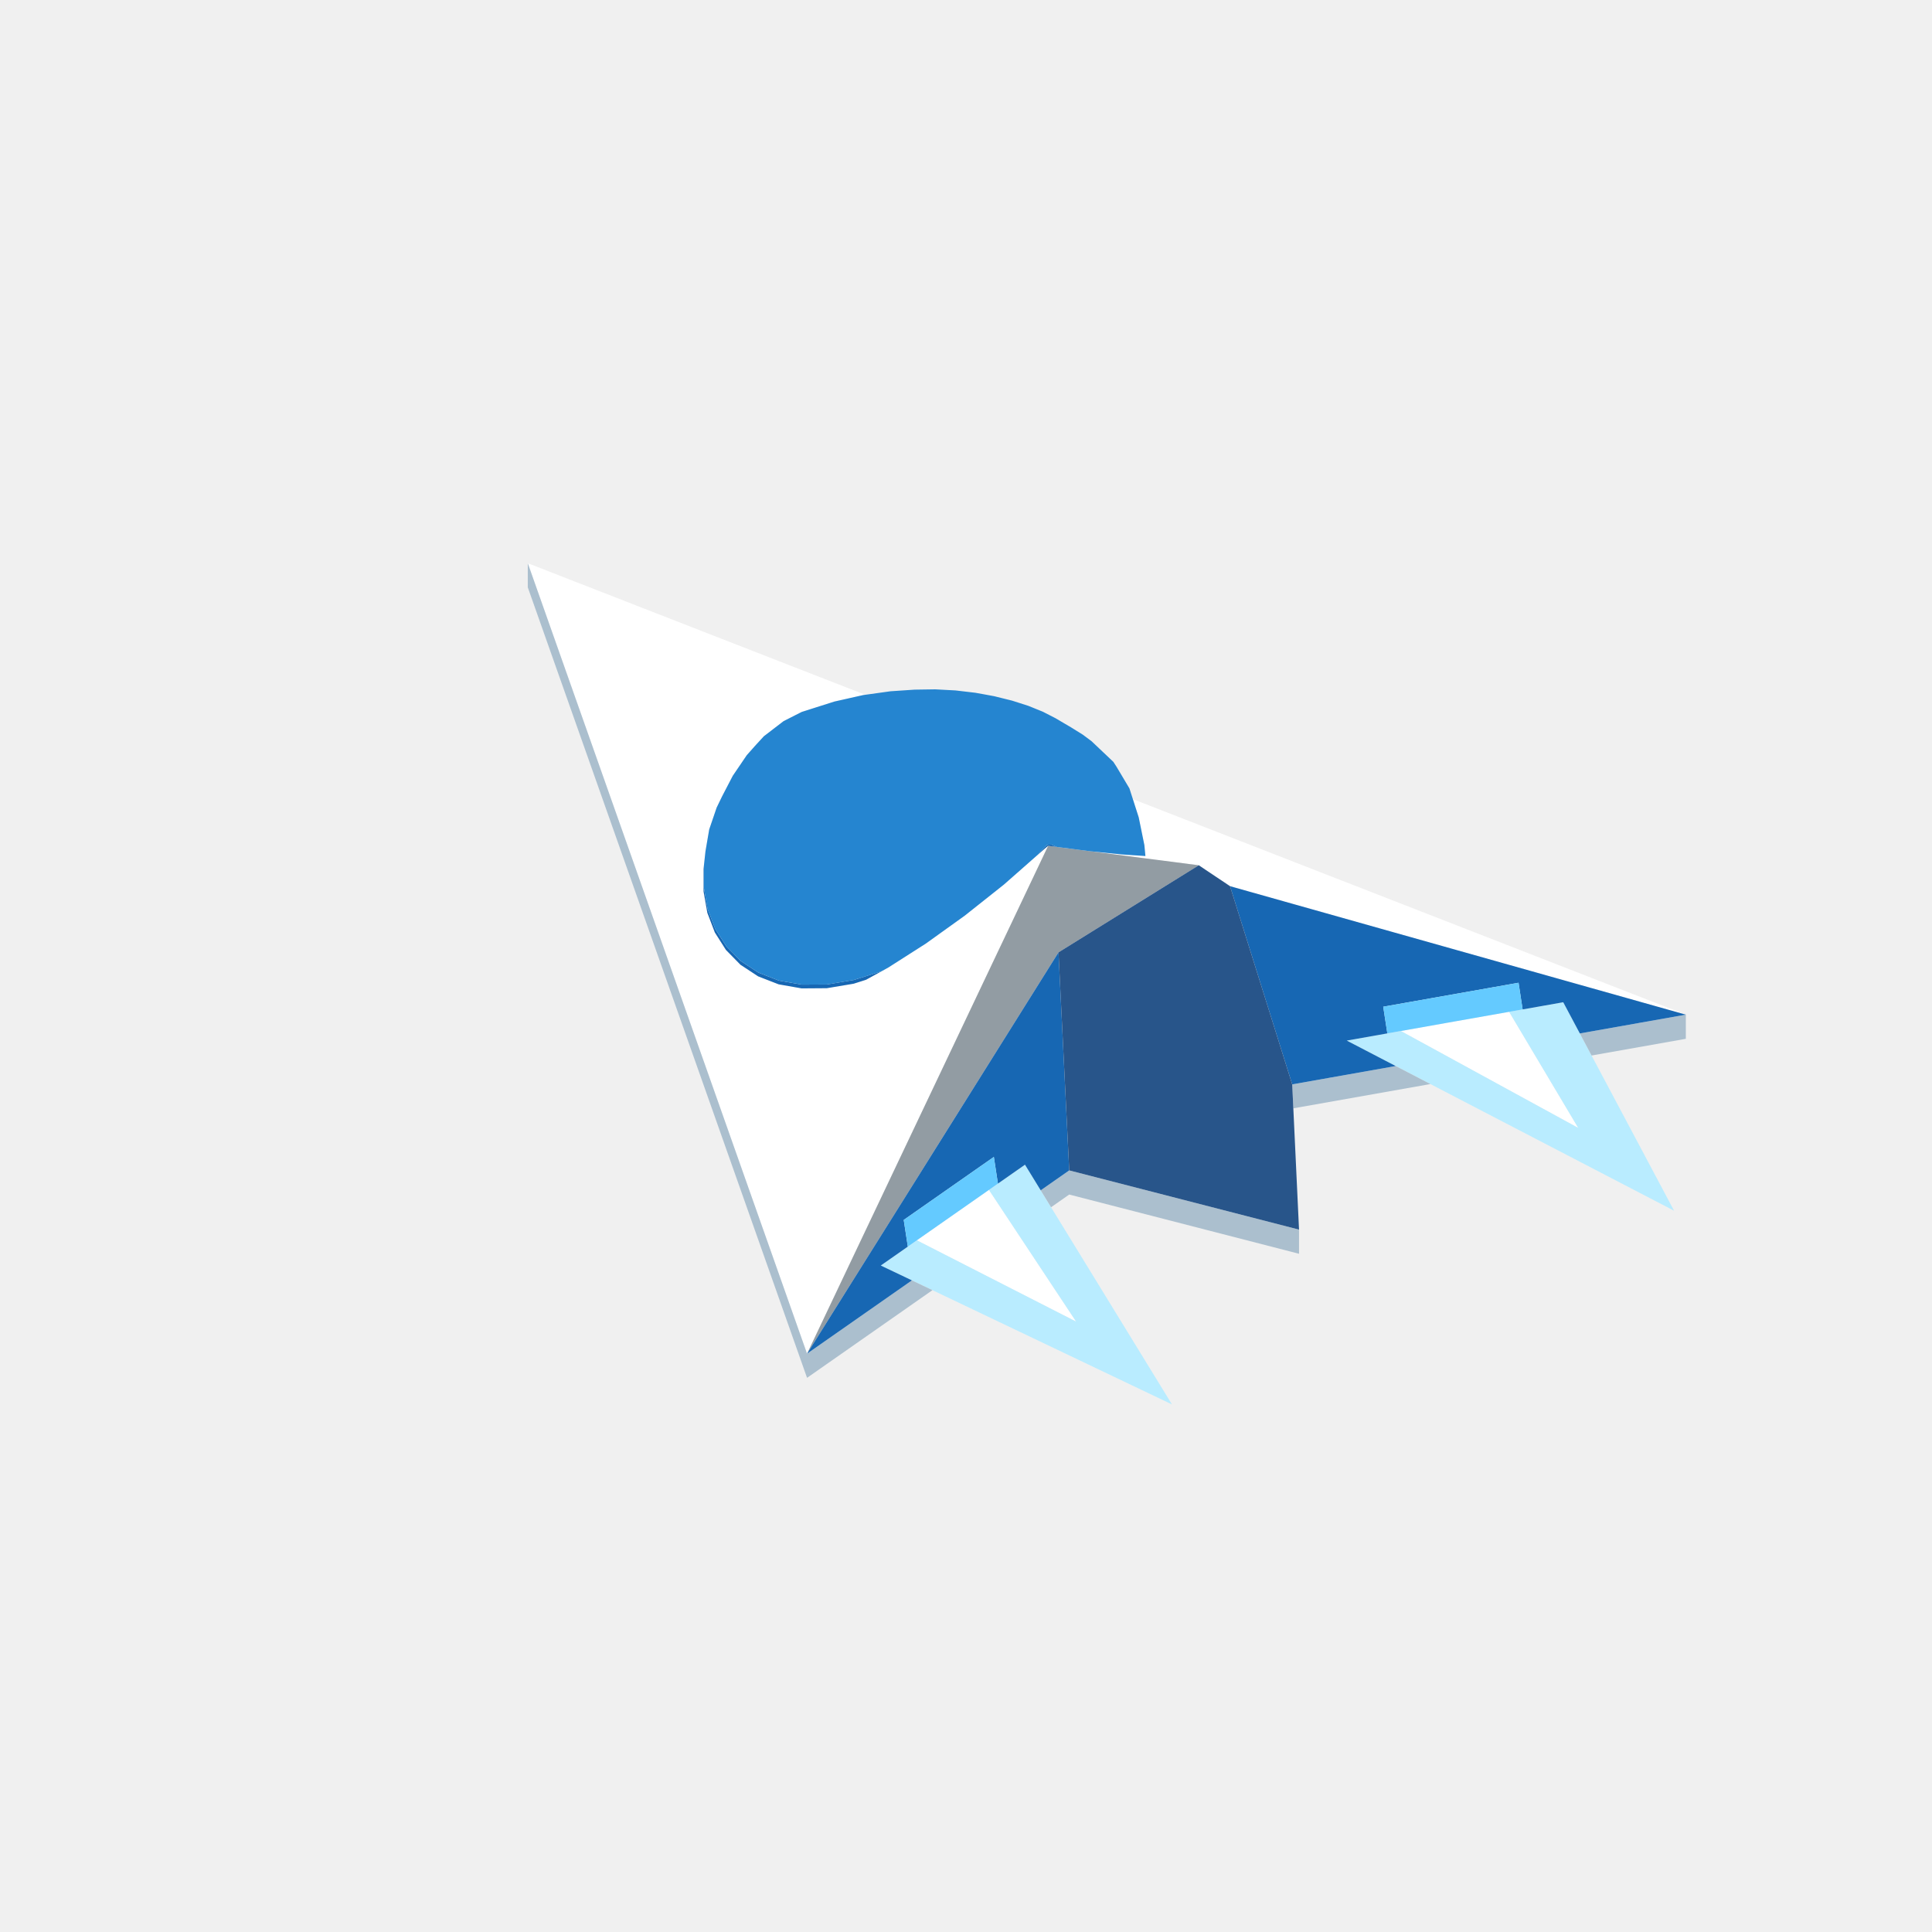
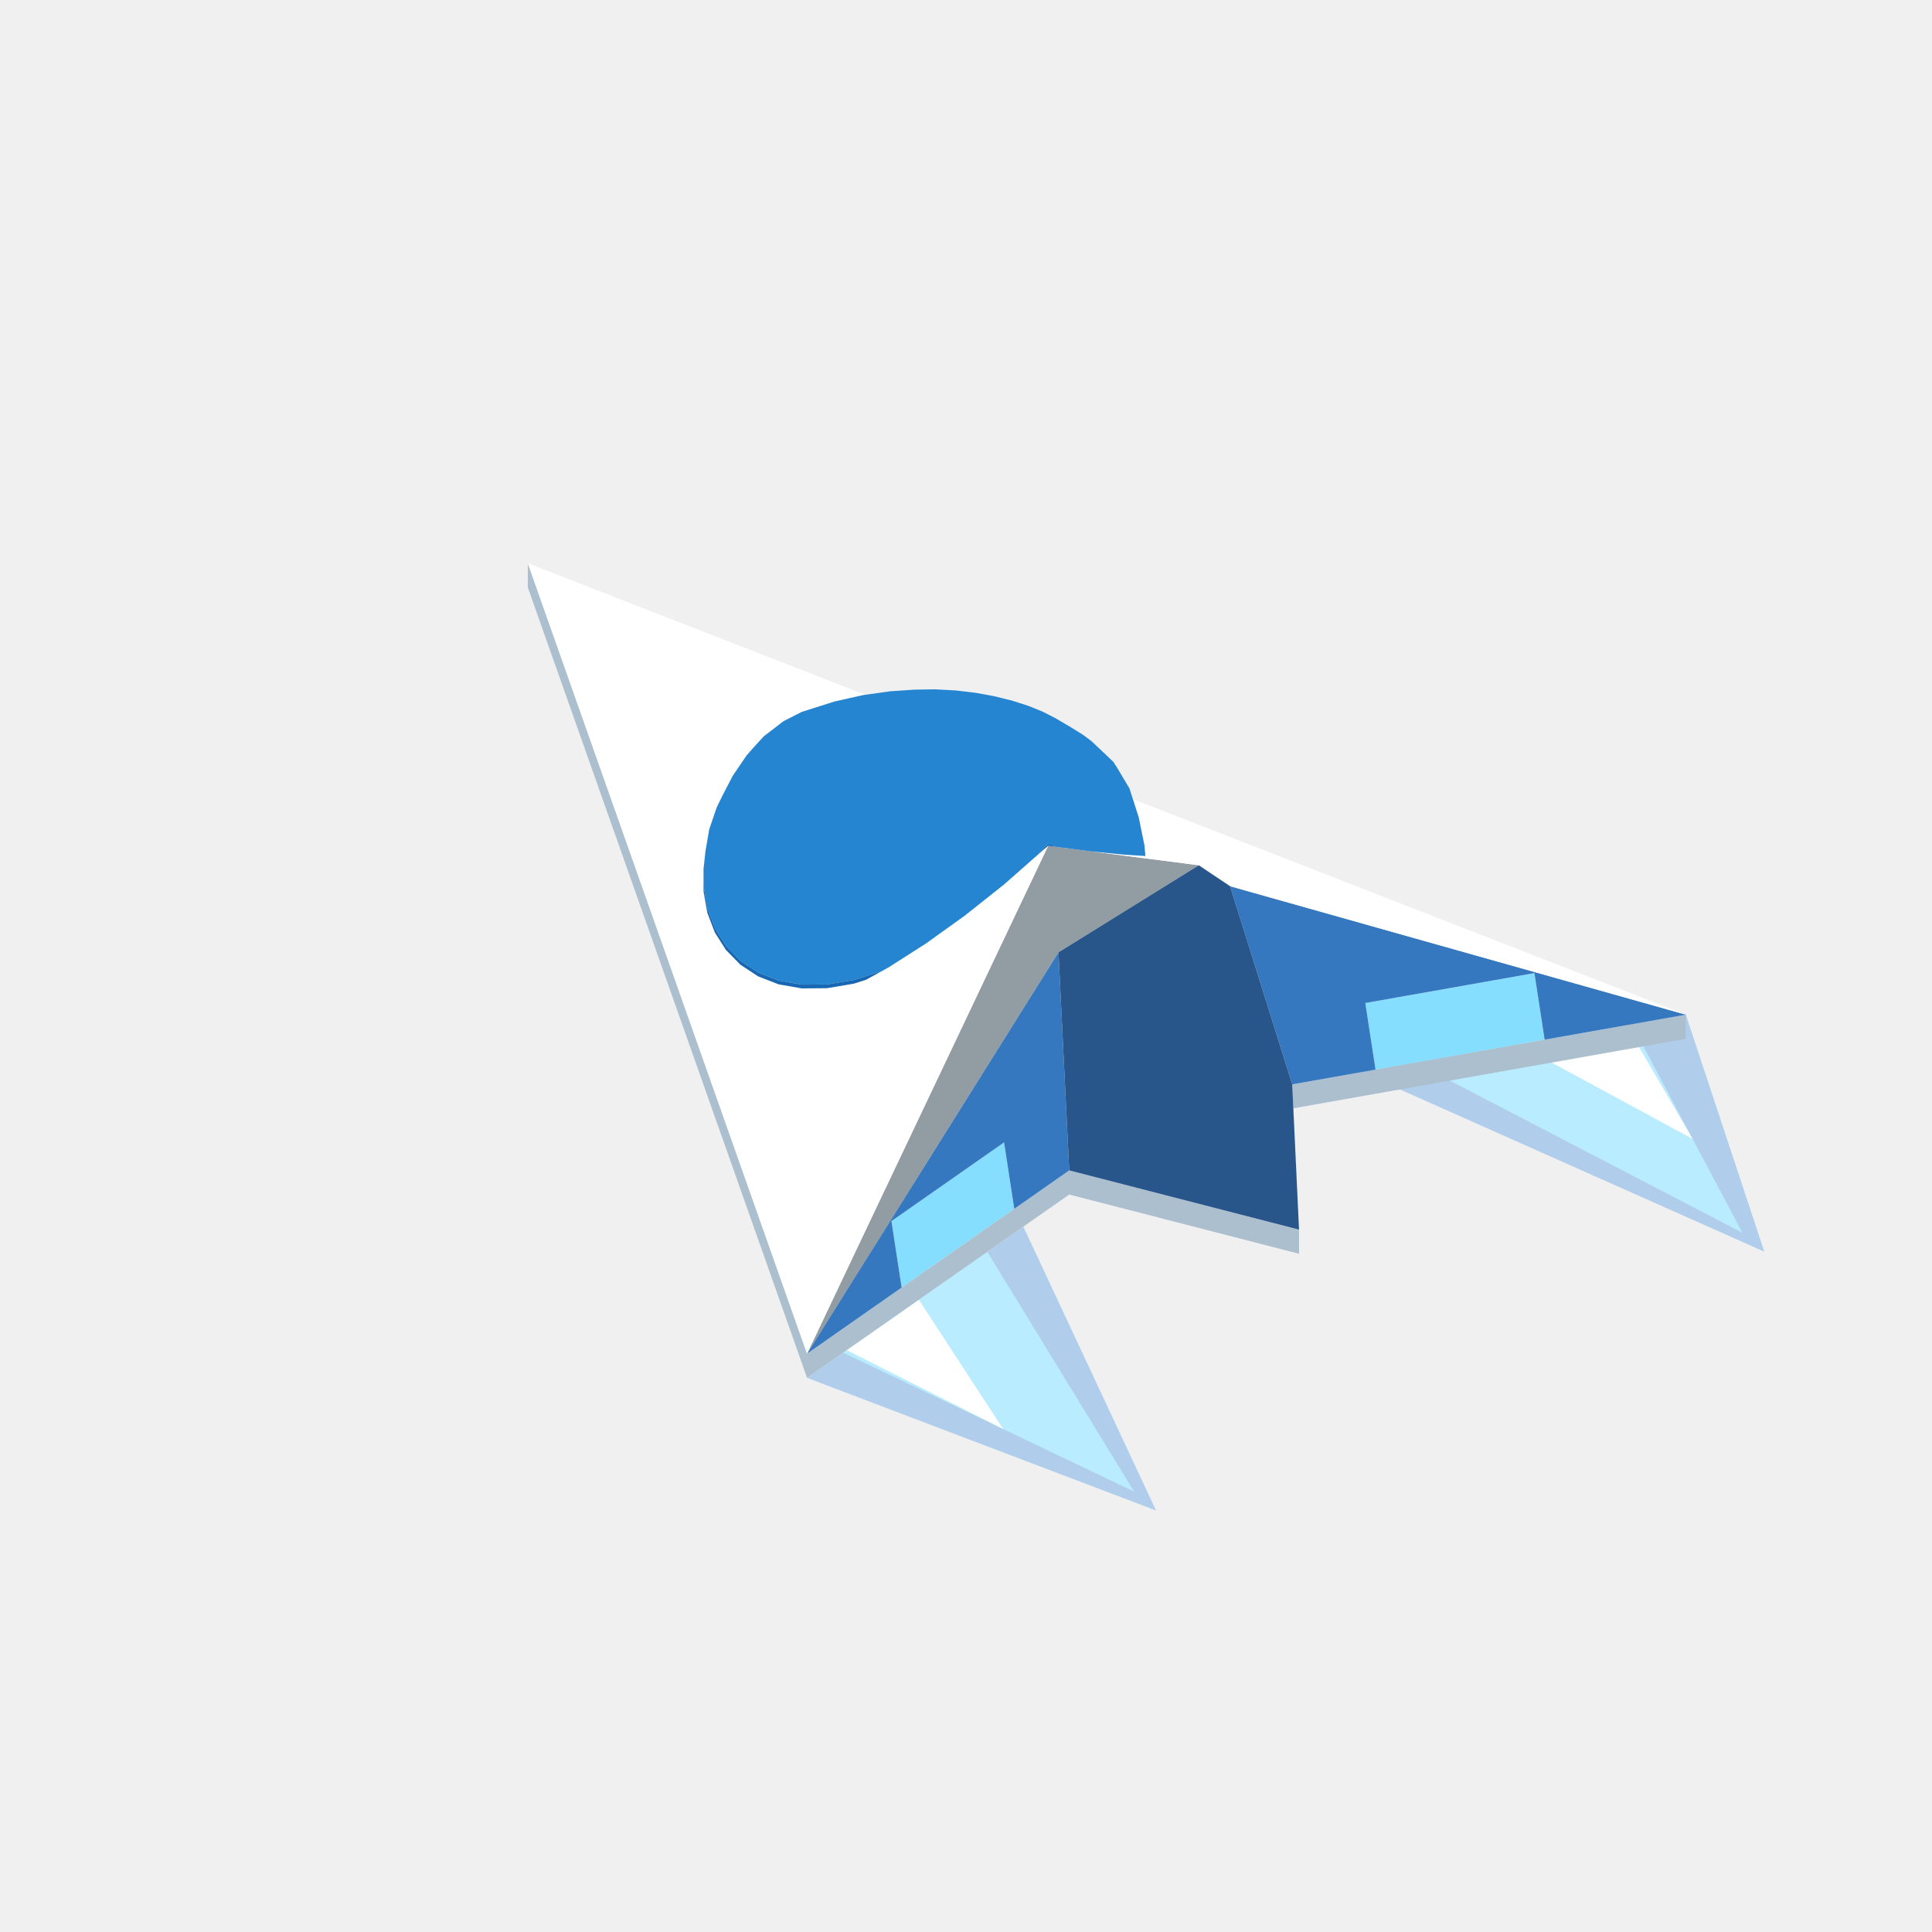
<svg xmlns="http://www.w3.org/2000/svg" width="96" height="96" viewBox="0 0 96 96">
-   <path fill="#ffffff" d="M49.139,59.126L49.307,59.378L53.472,65.67L45.862,61.786L45.557,61.63ZM26.702,29.333L26.226,27.986L27.311,28.409L27.493,28.48L27.687,28.555L27.811,28.604L27.861,28.623L28.226,28.766L28.369,28.821L28.623,28.921L29.27,29.172L29.493,29.26L29.538,29.277L29.539,29.277L29.569,29.289L29.675,29.331L29.889,29.414L29.953,29.439L30.594,29.689L30.696,29.728L30.741,29.746L31.221,29.933L31.602,30.082L31.728,30.131L31.912,30.203L32.191,30.311L32.274,30.344L32.3,30.354L32.416,30.399L32.588,30.466L32.7,30.51L32.814,30.554L32.909,30.591L32.976,30.617L33.2,30.704L33.341,30.76L33.457,30.805L33.464,30.808L33.593,30.858L34.004,31.018L34.183,31.088L34.202,31.095L34.366,31.159L34.395,31.17L34.615,31.256L34.746,31.307L34.768,31.316L34.898,31.367L34.96,31.391L34.987,31.401L35.019,31.414L35.054,31.427L35.098,31.445L35.148,31.464L35.171,31.473L35.171,31.473L35.173,31.474L35.185,31.479L35.334,31.537L35.432,31.575L35.521,31.61L35.796,31.717L35.797,31.717L35.797,31.717L35.831,31.73L36.072,31.825L36.073,31.825L36.073,31.825L36.143,31.852L36.175,31.864L36.222,31.883L36.313,31.918L36.35,31.933L36.428,31.963L36.428,31.963L36.429,31.963L36.43,31.964L36.433,31.965L36.553,32.012L36.664,32.055L36.746,32.087L36.769,32.096L36.791,32.105L36.794,32.106L36.801,32.109L36.949,32.166L37.056,32.208L37.078,32.217L37.18,32.256L37.233,32.277L37.255,32.285L37.297,32.302L37.459,32.365L37.472,32.37L37.472,32.371L37.472,32.37L37.554,32.402L37.579,32.412L37.671,32.448L37.675,32.449L37.7,32.459L37.724,32.468L37.746,32.477L37.757,32.481L37.777,32.489L37.8,32.498L37.853,32.519L37.904,32.538L37.94,32.553L37.962,32.561L37.986,32.571L38.125,32.625L38.15,32.634L38.153,32.636L38.163,32.639L38.181,32.647L38.253,32.674L38.35,32.712L38.412,32.737L38.461,32.756L38.478,32.762L38.479,32.763L38.486,32.766L38.528,32.782L38.532,32.783L38.582,32.803L38.597,32.809L38.609,32.813L38.616,32.816L38.656,32.832L38.734,32.862L38.841,32.904L38.843,32.904L38.867,32.914L38.949,32.946L38.968,32.953L38.988,32.961L39.058,32.988L39.058,32.988L39.058,32.988L39.064,32.991L39.069,32.993L39.131,33.017L39.141,33.021L39.172,33.033L39.231,33.056L39.259,33.067L39.263,33.068L39.276,33.074L39.429,33.133L39.456,33.144L39.524,33.17L39.528,33.172L39.528,33.172L39.528,33.172L39.528,33.172L39.673,33.228L39.696,33.237L39.742,33.255L39.898,33.316L39.921,33.325L39.923,33.326L39.952,33.337L39.961,33.34L39.977,33.347L39.994,33.353L39.998,33.355L40.029,33.367L40.043,33.372L40.068,33.382L40.071,33.383L40.075,33.385L40.083,33.388L40.132,33.407L40.153,33.415L40.152,33.416L40.153,33.415L40.175,33.424L40.179,33.425L40.221,33.442L40.223,33.443L40.245,33.451L40.246,33.452L40.249,33.453L40.303,33.474L40.319,33.48L40.373,33.501L40.407,33.514L40.423,33.52L40.459,33.535L40.491,33.547L40.573,33.579L40.573,33.579L40.576,33.58L40.592,33.586L40.649,33.609L40.668,33.616L40.672,33.617L40.679,33.62L40.698,33.628L40.699,33.628L40.703,33.63L40.703,33.63L40.703,33.63L40.745,33.646L40.745,33.646L40.75,33.648L40.752,33.649L40.943,33.723L40.946,33.724L40.972,33.734L40.982,33.738L40.99,33.742L41.004,33.747L41.01,33.749L41.016,33.752L41.095,33.782L41.099,33.784L41.106,33.787L41.153,33.805L41.158,33.807L41.164,33.809L41.164,33.809L41.191,33.82L41.2,33.824L41.23,33.835L41.252,33.844L41.278,33.854L41.321,33.87L41.327,33.873L41.327,33.873L41.385,33.895L41.387,33.896L41.418,33.908L41.421,33.91L41.426,33.911L41.433,33.914L41.439,33.917L41.44,33.917L41.456,33.923L41.47,33.929L41.536,33.955L41.55,33.96L41.614,33.985L41.642,33.996L41.642,33.996L41.642,33.996L41.749,34.038L41.753,34.039L41.761,34.042L41.81,34.061L41.833,34.07L41.837,34.072L41.841,34.073L41.842,34.074L41.847,34.075L41.893,34.093L41.893,34.093L41.893,34.093L41.902,34.097L41.926,34.106L41.93,34.108L41.94,34.112L41.948,34.115L41.959,34.119L42.003,34.136L42.003,34.136L42.003,34.136L42.014,34.141L42.019,34.143L42.02,34.143L42.021,34.144L42.054,34.156L42.067,34.161L42.074,34.164L42.078,34.166L42.087,34.169L42.087,34.169L42.1,34.174L42.154,34.195L42.157,34.197L42.163,34.199L42.175,34.203L42.175,34.204L42.178,34.205L42.178,34.205L42.18,34.206L42.201,34.214L42.223,34.222L42.227,34.224L42.231,34.225L42.242,34.23L42.247,34.231L42.256,34.235L42.276,34.243L42.292,34.249L42.31,34.256L42.315,34.258L42.318,34.259L42.347,34.271L42.352,34.272L42.354,34.273L42.354,34.273L42.363,34.277L42.371,34.28L42.388,34.287L42.416,34.297L42.43,34.303L42.447,34.309L42.45,34.311L42.466,34.317L42.467,34.317L42.476,34.321L42.482,34.323L42.49,34.326L42.566,34.356L42.602,34.37L42.652,34.389L42.66,34.392L42.662,34.393L42.671,34.397L42.685,34.402L42.706,34.41L42.713,34.413L42.724,34.418L42.745,34.426L42.745,34.426L42.745,34.426L42.771,34.436L42.773,34.437L42.766,34.439L42.766,34.439L42.766,34.439L42.766,34.439L42.767,34.439L42.773,34.437L42.78,34.439L42.781,34.44L42.785,34.441L42.788,34.443L42.789,34.443L42.8,34.447L42.807,34.45L42.822,34.456L42.827,34.458L42.828,34.458L42.84,34.463L42.839,34.463L42.842,34.464L42.844,34.464L42.851,34.467L42.855,34.468L42.873,34.476L42.902,34.487L42.907,34.489L42.911,34.491L42.913,34.491L42.918,34.493L42.956,34.508L42.958,34.509L42.98,34.517L42.981,34.518L42.984,34.519L42.995,34.523L42.952,34.529L42.952,34.529L42.952,34.529L42.945,34.53L42.943,34.53L42.941,34.531L42.89,34.538L42.882,34.54L42.882,34.54L42.882,34.54L42.861,34.544L42.845,34.548L42.845,34.548L42.835,34.55L42.832,34.551L42.828,34.552L42.805,34.557L42.751,34.569L42.732,34.574L42.73,34.574L42.697,34.581L42.692,34.583L42.679,34.586L42.672,34.587L42.609,34.601L42.604,34.602L42.6,34.603L42.566,34.611L42.534,34.618L42.515,34.622L42.501,34.626L42.499,34.626L42.496,34.627L42.213,34.69L42.061,34.725L41.856,34.771L41.821,34.779L41.797,34.784L41.72,34.802L41.681,34.81L41.627,34.822L41.455,34.861L41.44,34.866L41.351,34.894L41.211,34.939L41.118,34.968L40.817,35.064L40.812,35.066L40.536,35.153L40.487,35.169L40.395,35.198L40.389,35.2L40.343,35.215L40.31,35.225L40.272,35.237L40.211,35.257L40.112,35.288L40.103,35.291L40.075,35.3L40.039,35.312L40.002,35.323L40.002,35.323L39.979,35.331L39.965,35.335L39.955,35.338L39.93,35.346L39.916,35.35L39.891,35.359L39.876,35.363L39.863,35.367L39.853,35.371L39.85,35.371L39.85,35.371L39.85,35.371L39.849,35.372L39.843,35.374L39.835,35.376L39.784,35.402L39.711,35.439L39.643,35.474L39.522,35.535L39.497,35.548L39.476,35.559L39.419,35.587L39.4,35.597L39.345,35.625L39.292,35.652L39.263,35.667L39.219,35.689L39.179,35.71L39.091,35.754L39.089,35.755L39.088,35.756L38.996,35.802L38.981,35.81L38.969,35.816L38.96,35.821L38.939,35.831L38.835,35.91L38.808,35.931L38.808,35.931L38.791,35.945L38.772,35.959L38.704,36.011L38.661,36.044L38.643,36.058L38.568,36.115L38.56,36.122L38.434,36.218L38.416,36.231L38.412,36.234L38.364,36.271L38.331,36.297L38.313,36.311L38.305,36.317L38.297,36.323L38.181,36.411L38.124,36.455L38.006,36.546L37.97,36.573L37.954,36.586L37.945,36.596L37.929,36.612L37.808,36.745L37.766,36.79L37.751,36.807L37.724,36.837L37.671,36.894L37.661,36.906L37.654,36.913L37.652,36.915L37.491,37.091L37.438,37.151L37.394,37.201L37.385,37.211L37.34,37.262L37.248,37.366L37.233,37.383L37.189,37.432L37.132,37.497L37.106,37.526L37.105,37.527L37.004,37.677L36.955,37.748L36.932,37.782L36.853,37.899L36.844,37.911L36.817,37.951L36.817,37.952L36.816,37.954L36.798,37.979L36.795,37.984L36.794,37.986L36.76,38.035L36.715,38.102L36.63,38.227L36.55,38.345L36.511,38.403L36.467,38.467L36.433,38.516L36.42,38.535L36.41,38.551L36.368,38.632L36.317,38.73L36.316,38.73L36.316,38.731L36.313,38.737L36.238,38.882L36.12,39.108L36.113,39.122L36.112,39.123L36.094,39.159L36.093,39.16L36.073,39.2L36.071,39.202L36.051,39.241L36.037,39.268L36.031,39.28L36.02,39.302L35.953,39.43L35.926,39.481L35.908,39.516L35.906,39.521L35.877,39.577L35.801,39.733L35.797,39.742L35.754,39.832L35.741,39.858L35.709,39.925L35.683,39.979L35.665,40.015L35.663,40.02L35.658,40.031L35.61,40.129L35.587,40.196L35.546,40.318L35.534,40.352L35.533,40.354L35.532,40.358L35.521,40.391L35.512,40.418L35.467,40.549L35.436,40.639L35.389,40.778L35.373,40.826L35.334,40.938L35.331,40.948L35.326,40.964L35.32,40.979L35.317,40.989L35.298,41.044L35.296,41.051L35.287,41.077L35.24,41.214L35.22,41.331L35.208,41.4L35.185,41.539L35.184,41.541L35.184,41.542L35.184,41.542L35.177,41.583L35.168,41.635L35.165,41.651L35.148,41.754L35.139,41.804L35.122,41.902L35.117,41.932L35.114,41.95L35.103,42.016L35.087,42.106L35.069,42.211L35.054,42.303L35.053,42.304L35.053,42.304L35.052,42.32L35.041,42.421L35.029,42.533L35.026,42.563L35.017,42.64L35.003,42.773L35.001,42.79L34.997,42.827L34.99,42.896L34.987,42.926L34.985,42.938L34.984,42.947L34.978,43.002L34.969,43.088L34.96,43.179L34.96,44.083L34.96,44.297L35.078,44.964L35.148,45.357L35.521,46.335L36.073,47.203L36.794,47.938L37.671,48.514L38.691,48.911L39.835,49.112L41.084,49.103L42.207,48.915L42.236,48.91L42.416,48.88L42.965,48.706L43.033,48.684L44.119,48.088L46.005,46.885L46.68,46.401L47.12,46.085L47.945,45.493L48.101,45.369L48.118,45.355L48.21,45.282L48.643,44.938L49.491,44.266L49.887,43.951L50.132,43.736L50.225,43.654L50.483,43.426L50.606,43.319L50.82,43.13L50.832,43.119L50.989,42.981L51.055,42.923L51.255,42.747L51.497,42.534L51.556,42.482L51.572,42.468L51.675,42.377L51.86,42.214L51.874,42.202L51.908,42.172L51.946,42.141L52.061,42.045L52.083,42.028L52.076,42.041L52.071,42.051L52.029,42.139L52.002,42.198L51.945,42.318L51.888,42.438L51.879,42.457L51.854,42.508L51.726,42.779L51.511,43.232L51.419,43.425L51.414,43.435L51.385,43.498L51.36,43.55L50.999,44.311L50.46,45.446L50.011,46.392L47.56,51.554L47.472,51.74L47.34,52.018L46.126,54.575L45.015,56.915L42.474,62.267L40.102,67.264L39.578,65.782L38.304,62.173L37.498,59.893L37.479,59.84L37.072,58.687L37.037,58.588L36.944,58.325L36.897,58.191L36.775,57.846L36.715,57.675L36.455,56.94L36.445,56.912L36.391,56.758L36.286,56.463L36.262,56.394L36.181,56.164L36.141,56.052L36.099,55.934L35.996,55.641L35.813,55.123L35.794,55.071L35.789,55.054L35.643,54.64L35.592,54.496L35.553,54.387L35.468,54.146L35.312,53.705L35.081,53.05L34.852,52.404L34.621,51.748L34.378,51.06L34.11,50.303L33.788,49.39L33.314,48.05L32.412,45.495L32.142,44.731ZM74.987,50.277L75.12,50.5L78.421,56.045L69.948,51.416L69.608,51.23ZM41.368,33.965L41.368,33.967L41.369,33.965ZM41.368,33.964L41.367,33.965L41.368,33.965ZM40.045,33.428L40.039,33.427L40.039,33.427ZM40.046,33.428L40.046,33.428L40.045,33.428ZM58.456,40.551L58.456,40.551L58.574,40.596L58.679,40.637L58.736,40.66L58.771,40.673L58.921,40.732L58.947,40.742L59.067,40.788L59.189,40.836L59.19,40.837L59.449,40.938L60.001,41.153L60.03,41.164L60.049,41.171L60.074,41.181L60.246,41.248L60.277,41.26L60.344,41.286L60.587,41.381L60.94,41.519L60.984,41.536L61.037,41.557L61.049,41.561L61.117,41.588L61.179,41.612L61.222,41.629L61.218,41.629L61.223,41.629L61.557,41.76L61.768,41.842L61.846,41.872L61.938,41.908L61.999,41.931L62.033,41.945L62.097,41.97L62.262,42.034L62.578,42.157L62.61,42.17L62.612,42.171L62.71,42.209L62.933,42.296L62.946,42.301L63.157,42.383L63.424,42.487L63.468,42.504L63.678,42.586L63.905,42.675L64.311,42.833L64.904,43.064L65.159,43.164L65.323,43.227L65.347,43.237L65.355,43.24L65.391,43.254L65.513,43.301L65.801,43.414L65.982,43.484L66.158,43.553L66.52,43.694L66.724,43.774L66.83,43.815L66.876,43.833L67.192,43.956L67.285,43.992L67.688,44.15L67.827,44.204L68.433,44.44L68.817,44.59L68.942,44.638L69.076,44.691L69.163,44.725L69.317,44.784L69.522,44.865L70.464,45.232L71.707,45.716L71.737,45.728L72.6,46.065L76.227,47.478L76.343,47.524L76.498,47.584L79.636,48.807L79.766,48.858L80.073,48.978L80.399,49.105L83.768,50.418L83.561,50.36L82.837,50.156L76.989,48.507L75.587,48.112L70.136,46.576L65.985,45.405L62.818,44.513L61.12,44.034L60.373,43.534L59.567,42.995L59.15,42.941L58.045,42.798L56.995,42.663L56,42.534L55.056,42.412L54.858,42.386L54.838,42.384L54.666,42.361L54.617,42.355L54.334,42.319L54.218,42.303L54.213,42.303L54.165,42.297L54.043,42.281L54.173,42.298L54.213,42.302L54.226,42.303L54.359,42.316L54.609,42.341L54.656,42.346L54.898,42.37L54.919,42.373L55.071,42.388L55.28,42.409L55.309,42.412L55.733,42.454L55.784,42.459L55.803,42.461L56.915,42.535L56.915,42.531L56.911,42.493L56.906,42.442L56.904,42.413L56.892,42.293L56.89,42.266L56.865,42.011L56.864,41.995L56.851,41.932L56.821,41.786L56.813,41.748L56.792,41.641L56.761,41.49L56.746,41.415L56.743,41.403L56.742,41.397L56.708,41.228L56.689,41.138L56.621,40.804L56.583,40.616L56.526,40.438L56.463,40.242L56.375,39.969L56.367,39.945L56.364,39.934L56.359,39.92L56.355,39.908L56.349,39.888L56.347,39.882L56.349,39.883L56.347,39.881L56.346,39.878L56.345,39.876L56.341,39.862L56.333,39.838L56.327,39.82L56.317,39.787L56.314,39.779L56.312,39.773L56.307,39.757L56.306,39.753L56.299,39.733L56.296,39.721L56.295,39.721L56.296,39.721L56.295,39.721L56.291,39.706L56.317,39.717L56.325,39.72L56.33,39.722L56.333,39.723L56.384,39.743L56.384,39.743L56.384,39.743L56.397,39.748L56.401,39.749L56.407,39.752L56.48,39.78L56.498,39.787L56.509,39.791L56.553,39.809L56.583,39.82L56.603,39.828L56.618,39.834L56.631,39.839L56.729,39.877L56.747,39.884L56.79,39.901L56.8,39.905L56.827,39.916L56.844,39.922L56.865,39.93L56.893,39.941L56.962,39.968L56.996,39.981L57.116,40.028L57.157,40.044L57.173,40.05L57.19,40.057L57.191,40.057L57.238,40.075L57.274,40.09L57.398,40.138L57.493,40.175L57.507,40.18L57.51,40.182L57.516,40.184L57.53,40.19L57.534,40.192L57.532,40.191L57.545,40.195L57.584,40.21L57.605,40.219L57.696,40.254L57.724,40.265L57.737,40.27L57.806,40.297L57.839,40.31L57.872,40.323L57.959,40.357L57.964,40.359L57.998,40.372L58.1,40.412L58.156,40.434L58.171,40.439L58.42,40.536L58.456,40.55ZM52.091,42.029L52.157,42.036L52.222,42.046L52.091,42.029ZM56.418,39.925L56.417,39.925L56.418,39.926ZM56.419,39.925L56.418,39.924L56.418,39.925Z" />
-   <path fill="#b9ecff" d="M50.931,57.873L51.089,58.132L58.235,69.785L55.256,68.364L44.08,63.033L43.766,62.883L45.557,61.63L45.862,61.786L53.472,65.67L49.307,59.378L49.139,59.126ZM77.676,49.801L77.796,50.026L83.184,60.16L79.836,58.42L67.272,51.889L66.919,51.706L69.608,51.23L69.948,51.416L78.421,56.045L75.12,50.5L74.987,50.277Z" />
-   <path fill="#abbfce" d="M46.333,64.107L40.102,68.464L37.072,59.887L26.226,29.186L26.226,27.986L37.072,58.687L40.102,67.264L45.313,63.621L45.88,63.892ZM53.129,59.356L52.227,59.987L51.766,59.235L51.712,59.147L53.129,58.156L64.548,61.099L64.548,62.299ZM83.768,50.418L83.768,51.618L79.084,52.448L78.653,51.638L78.501,51.351ZM64.621,55.009L64.265,55.072L64.265,55.069L64.209,53.882L69.353,52.971L70.519,53.577L71.075,53.866Z" />
-   <path fill="#929ca3" d="M40.102,67.264L42.474,62.267L43.319,60.488L45.015,56.915L47.472,51.74L47.56,51.554L48.174,50.261L48.307,49.981L48.833,48.872L48.894,48.744L49.562,47.336L49.901,46.623L49.979,46.458L50.011,46.392L50.886,44.548L51.294,43.689L51.36,43.55L51.383,43.502L51.879,42.457L52.071,42.051L52.083,42.028L52.091,42.029L52.218,42.045L52.475,42.078L52.914,42.135L53.628,42.227L54.808,42.38L56.859,42.645L57.559,42.735L59.567,42.995L56.21,45.079L52.597,47.322L52.414,47.614L50.929,49.984L48.485,53.885L47.116,56.07L44.098,60.886L43.058,62.545Z" />
-   <path fill="#1767b3" d="M40.102,67.264L43.058,62.545L44.098,60.886L47.116,56.07L48.485,53.885L50.929,49.984L52.597,47.322L52.669,48.794L53.129,58.156L51.712,59.147L50.931,57.873L49.587,58.813L49.384,57.487L48.475,58.122L44.906,60.617L45.019,61.356L45.109,61.944L43.766,62.883L44.08,63.033L45.014,63.478L45.313,63.621ZM52.09,41.967L52.09,41.967L52.116,41.971L52.156,41.972L52.237,41.968L52.331,42.007L52.492,42.074L52.515,42.084L52.393,42.068L52.391,42.068L52.39,42.067L52.222,42.046L52.218,42.045L52.157,42.036L52.091,42.029L52.083,42.028L51.908,42.172L51.774,42.29L51.675,42.377L51.556,42.482L51.62,42.41L51.898,42.099L51.967,42.045L51.992,42.019L52.002,42.001L52.013,41.997L52.047,41.984ZM35.012,44.315L35.12,44.919L35.165,45.176L35.232,45.353L35.537,46.152L35.635,46.306L36.088,47.019L36.214,47.147L36.807,47.752L36.959,47.852L37.684,48.328L38.525,48.656L38.702,48.725L39.645,48.89L39.844,48.925L40.871,48.919L41.091,48.918L42.185,48.734L42.421,48.696L42.663,48.621L43.808,48.259L43.803,48.262L43.407,48.479L43.181,48.603L43.033,48.684L42.965,48.706L42.416,48.88L41.084,49.103L39.835,49.112L38.691,48.911L37.671,48.514L36.794,47.938L36.073,47.203L35.521,46.335L35.148,45.357L35.078,44.964L34.96,44.297L34.96,44.083L34.96,43.179L34.978,43.002L34.978,43.216L34.978,44.118ZM39.711,35.439L39.835,35.376L39.843,35.374L39.849,35.372L39.85,35.371L39.85,35.371L39.85,35.371L39.853,35.371L39.863,35.367L39.891,35.359L39.979,35.331L39.906,35.354L39.89,35.359L39.89,35.359L39.851,35.371L39.782,35.406ZM78.501,51.351L77.676,49.801L75.659,50.158L75.456,48.832L74.253,49.045L69.787,49.836L68.732,50.023L68.854,50.818L68.936,51.349L66.919,51.706L67.272,51.889L68.873,52.722L69.17,52.876L69.353,52.971L69.189,53L64.209,53.882L64.11,53.565L63.778,52.508L62.865,49.599L62.088,47.121L61.539,45.372L61.12,44.034L63.781,44.784L76.989,48.507L83.768,50.418Z" />
-   <path fill="#64caff" d="M49.384,57.487L49.587,58.813L49.139,59.126L47.348,60.378L45.557,61.63L45.109,61.944L45.019,61.356L44.906,60.617L48.475,58.122ZM68.732,50.023L74.253,49.045L75.456,48.832L75.659,50.158L74.987,50.277L72.297,50.753L69.608,51.23L68.936,51.349L68.854,50.818Z" />
+   <polygon points="40.102,68.464 57.444,75.057 50.849,60.952" fill="#70ace8" fill-opacity="0.5" />
+   <polygon points="41.893,67.212 56.356,74.116 49.058,62.204" fill="#b9ecff" fill-opacity="1" />
+   <polygon points="42.072,67.087 49.847,71.009 45.655,64.583" fill="#ffffff" fill-opacity="1" />
+   <polygon points="83.768,50.418 87.667,62.195 67.63,53.274" fill="#70ace8" fill-opacity="0.5" />
+   <polygon points="81.078,50.894 86.579,61.254 70.32,52.798" fill="#b9ecff" fill-opacity="1" />
+   <polygon points="80.809,50.942 84.104,56.592 75.43,51.894" fill="#ffffff" fill-opacity="1" />
+   <path fill="#86deff" d="M49.892,56.764L50.383,59.96L50.4,60.065L44.826,63.961L44.802,63.978L44.786,63.874L44.353,61.055L44.295,60.677L44.896,60.257ZM68.332,53.036L67.841,49.84L75.342,48.512L76.245,48.352L76.303,48.73L76.736,51.548L76.753,51.66L68.365,53.146L68.349,53.149Z" />
+   <path fill="#abbfce" d="M44.968,65.062L40.102,68.464L37.072,59.887L26.226,29.186L26.226,27.986L37.072,58.687L40.102,67.264L44.802,63.978L44.826,63.961L50.4,60.065L53.129,58.156L64.548,61.099L64.548,62.299L53.129,59.356L50.566,61.148ZM83.768,50.418L83.768,51.618L76.933,52.829L74.818,53.203L68.528,54.317L64.621,55.009L64.265,55.072L64.265,55.069L64.209,53.882L68.349,53.149L68.365,53.146L73.4,52.254L76.753,51.66Z" />
+   <path fill="#929ca3" d="M40.102,67.264L44.034,58.981L45.015,56.915L47.472,51.74L47.56,51.554L48.174,50.261L48.307,49.981L48.833,48.872L48.894,48.744L49.562,47.336L49.901,46.623L49.979,46.458L50.011,46.392L50.886,44.548L51.294,43.689L51.36,43.55L51.383,43.502L51.879,42.457L52.071,42.051L52.083,42.028L52.091,42.029L52.218,42.045L52.475,42.078L52.914,42.135L53.628,42.227L54.808,42.38L56.859,42.645L57.559,42.735L59.567,42.995L56.21,45.079L52.597,47.322L52.414,47.614L50.929,49.984L49.26,52.648L44.282,60.593Z" />
+   <path fill="#3578bf" d="M40.102,67.264L44.282,60.593L49.26,52.648L50.929,49.984L52.597,47.322L52.669,48.794L53.129,58.156L50.4,60.065L50.383,59.96L49.892,56.764L44.896,60.257L44.846,60.292L44.295,60.677L44.348,61.024L44.786,63.874L44.802,63.978ZM76.302,48.724L76.245,48.352L75.357,48.509L75.342,48.512L69.385,49.566L67.841,49.84L68.332,53.036L68.349,53.149L64.209,53.882L64.175,53.773L63.199,50.662L61.541,45.379L61.539,45.372L61.12,44.034L63.781,44.784L76.237,48.295L76.363,48.331L83.768,50.418L83.753,50.421L76.753,51.66L76.736,51.548L76.303,48.73Z" />
+   <path fill="#ffffff" d="M26.702,29.333L26.226,27.986L27.311,28.409L27.493,28.48L27.687,28.555L27.811,28.604L27.861,28.623L28.226,28.766L28.369,28.821L28.623,28.921L29.27,29.172L29.493,29.26L29.538,29.277L29.539,29.277L29.569,29.289L29.675,29.331L29.889,29.414L29.953,29.439L30.594,29.689L30.696,29.728L30.741,29.746L31.221,29.933L31.602,30.082L31.728,30.131L31.912,30.203L32.191,30.311L32.274,30.344L32.3,30.354L32.416,30.399L32.588,30.466L32.7,30.51L32.814,30.554L32.909,30.591L32.976,30.617L33.2,30.704L33.341,30.76L33.457,30.805L33.464,30.808L33.593,30.858L34.004,31.018L34.183,31.088L34.202,31.095L34.366,31.159L34.395,31.17L34.615,31.256L34.746,31.307L34.768,31.316L34.898,31.367L34.96,31.391L34.987,31.401L35.019,31.414L35.054,31.427L35.098,31.445L35.148,31.464L35.171,31.473L35.171,31.473L35.173,31.474L35.185,31.479L35.334,31.537L35.432,31.575L35.521,31.61L35.796,31.717L35.797,31.717L35.797,31.717L35.831,31.73L36.072,31.825L36.073,31.825L36.073,31.825L36.143,31.852L36.175,31.864L36.222,31.883L36.313,31.918L36.35,31.933L36.428,31.963L36.428,31.963L36.429,31.963L36.43,31.964L36.433,31.965L36.553,32.012L36.664,32.055L36.746,32.087L36.769,32.096L36.791,32.105L36.794,32.106L36.801,32.109L36.949,32.166L37.056,32.208L37.078,32.217L37.18,32.256L37.233,32.277L37.255,32.285L37.297,32.302L37.459,32.365L37.472,32.37L37.472,32.371L37.472,32.37L37.554,32.402L37.579,32.412L37.671,32.448L37.675,32.449L37.7,32.459L37.724,32.468L37.746,32.477L37.757,32.481L37.777,32.489L37.8,32.498L37.853,32.519L37.904,32.538L37.94,32.553L37.962,32.561L37.986,32.571L38.125,32.625L38.15,32.634L38.153,32.636L38.163,32.639L38.181,32.647L38.253,32.674L38.35,32.712L38.412,32.737L38.461,32.756L38.478,32.762L38.479,32.763L38.486,32.766L38.528,32.782L38.532,32.783L38.582,32.803L38.597,32.809L38.609,32.813L38.616,32.816L38.656,32.832L38.734,32.862L38.841,32.904L38.843,32.904L38.867,32.914L38.949,32.946L38.968,32.953L38.988,32.961L39.058,32.988L39.058,32.988L39.058,32.988L39.064,32.991L39.069,32.993L39.131,33.017L39.141,33.021L39.172,33.033L39.231,33.056L39.259,33.067L39.263,33.068L39.276,33.074L39.429,33.133L39.456,33.144L39.524,33.17L39.528,33.172L39.528,33.172L39.528,33.172L39.528,33.172L39.673,33.228L39.696,33.237L39.742,33.255L39.898,33.316L39.921,33.325L39.923,33.326L39.952,33.337L39.961,33.34L39.977,33.347L39.994,33.353L39.998,33.355L40.029,33.367L40.043,33.372L40.068,33.382L40.071,33.383L40.075,33.385L40.083,33.388L40.132,33.407L40.153,33.415L40.152,33.416L40.153,33.415L40.175,33.424L40.179,33.425L40.221,33.442L40.223,33.443L40.245,33.451L40.246,33.452L40.249,33.453L40.303,33.474L40.319,33.48L40.373,33.501L40.407,33.514L40.423,33.52L40.459,33.535L40.491,33.547L40.573,33.579L40.573,33.579L40.576,33.58L40.592,33.586L40.649,33.609L40.668,33.616L40.672,33.617L40.679,33.62L40.698,33.628L40.699,33.628L40.703,33.63L40.703,33.63L40.703,33.63L40.745,33.646L40.745,33.646L40.75,33.648L40.752,33.649L40.943,33.723L40.946,33.724L40.972,33.734L40.982,33.738L40.99,33.742L41.004,33.747L41.01,33.749L41.016,33.752L41.095,33.782L41.099,33.784L41.106,33.787L41.153,33.805L41.158,33.807L41.164,33.809L41.164,33.809L41.191,33.82L41.2,33.824L41.23,33.835L41.252,33.844L41.278,33.854L41.321,33.87L41.327,33.873L41.327,33.873L41.385,33.895L41.387,33.896L41.418,33.908L41.421,33.91L41.426,33.911L41.433,33.914L41.439,33.917L41.44,33.917L41.456,33.923L41.47,33.929L41.536,33.955L41.55,33.96L41.614,33.985L41.642,33.996L41.642,33.996L41.642,33.996L41.749,34.038L41.753,34.039L41.761,34.042L41.81,34.061L41.833,34.07L41.837,34.072L41.841,34.073L41.842,34.074L41.847,34.075L41.893,34.093L41.893,34.093L41.893,34.093L41.902,34.097L41.926,34.106L41.93,34.108L41.94,34.112L41.948,34.115L41.959,34.119L42.003,34.136L42.003,34.136L42.003,34.136L42.014,34.141L42.019,34.143L42.02,34.143L42.021,34.144L42.054,34.156L42.067,34.161L42.074,34.164L42.078,34.166L42.087,34.169L42.087,34.169L42.1,34.174L42.154,34.195L42.157,34.197L42.163,34.199L42.175,34.203L42.175,34.204L42.178,34.205L42.178,34.205L42.18,34.206L42.201,34.214L42.223,34.222L42.227,34.224L42.231,34.225L42.242,34.23L42.247,34.231L42.256,34.235L42.276,34.243L42.292,34.249L42.31,34.256L42.315,34.258L42.318,34.259L42.347,34.271L42.352,34.272L42.354,34.273L42.354,34.273L42.363,34.277L42.371,34.28L42.388,34.287L42.416,34.297L42.43,34.303L42.447,34.309L42.45,34.311L42.466,34.317L42.467,34.317L42.476,34.321L42.482,34.323L42.49,34.326L42.566,34.356L42.602,34.37L42.652,34.389L42.66,34.392L42.662,34.393L42.671,34.397L42.685,34.402L42.706,34.41L42.713,34.413L42.724,34.418L42.745,34.426L42.745,34.426L42.745,34.426L42.771,34.436L42.773,34.437L42.766,34.439L42.766,34.439L42.766,34.439L42.766,34.439L42.767,34.439L42.773,34.437L42.78,34.439L42.781,34.44L42.785,34.441L42.788,34.443L42.789,34.443L42.8,34.447L42.807,34.45L42.822,34.456L42.827,34.458L42.828,34.458L42.84,34.463L42.839,34.463L42.842,34.464L42.844,34.464L42.851,34.467L42.855,34.468L42.873,34.476L42.902,34.487L42.907,34.489L42.911,34.491L42.913,34.491L42.918,34.493L42.956,34.508L42.958,34.509L42.98,34.517L42.981,34.518L42.984,34.519L42.995,34.523L42.952,34.529L42.952,34.529L42.952,34.529L42.945,34.53L42.943,34.53L42.941,34.531L42.89,34.538L42.882,34.54L42.882,34.54L42.882,34.54L42.861,34.544L42.845,34.548L42.845,34.548L42.835,34.55L42.832,34.551L42.828,34.552L42.805,34.557L42.751,34.569L42.732,34.574L42.73,34.574L42.697,34.581L42.692,34.583L42.679,34.586L42.672,34.587L42.609,34.601L42.604,34.602L42.6,34.603L42.566,34.611L42.534,34.618L42.515,34.622L42.501,34.626L42.499,34.626L42.496,34.627L42.213,34.69L42.061,34.725L41.856,34.771L41.821,34.779L41.797,34.784L41.72,34.802L41.681,34.81L41.627,34.822L41.455,34.861L41.44,34.866L41.351,34.894L41.211,34.939L41.118,34.968L40.817,35.064L40.812,35.066L40.536,35.153L40.487,35.169L40.395,35.198L40.389,35.2L40.343,35.215L40.31,35.225L40.272,35.237L40.211,35.257L40.112,35.288L40.103,35.291L40.075,35.3L40.039,35.312L40.002,35.323L40.002,35.323L39.979,35.331L39.965,35.335L39.955,35.338L39.93,35.346L39.916,35.35L39.891,35.359L39.876,35.363L39.863,35.367L39.853,35.371L39.85,35.371L39.85,35.371L39.85,35.371L39.849,35.372L39.843,35.374L39.835,35.376L39.784,35.402L39.711,35.439L39.643,35.474L39.522,35.535L39.497,35.548L39.476,35.559L39.419,35.587L39.4,35.597L39.345,35.625L39.292,35.652L39.263,35.667L39.219,35.689L39.179,35.71L39.091,35.754L39.089,35.755L39.088,35.756L38.996,35.802L38.981,35.81L38.969,35.816L38.96,35.821L38.939,35.831L38.835,35.91L38.808,35.931L38.808,35.931L38.791,35.945L38.772,35.959L38.704,36.011L38.661,36.044L38.643,36.058L38.568,36.115L38.56,36.122L38.434,36.218L38.416,36.231L38.412,36.234L38.364,36.271L38.331,36.297L38.313,36.311L38.305,36.317L38.297,36.323L38.181,36.411L38.124,36.455L38.006,36.546L37.97,36.573L37.954,36.586L37.945,36.596L37.929,36.612L37.808,36.745L37.766,36.79L37.751,36.807L37.724,36.837L37.671,36.894L37.661,36.906L37.654,36.913L37.652,36.915L37.491,37.091L37.438,37.151L37.394,37.201L37.385,37.211L37.34,37.262L37.248,37.366L37.233,37.383L37.189,37.432L37.132,37.497L37.106,37.526L37.105,37.527L37.004,37.677L36.955,37.748L36.932,37.782L36.853,37.899L36.844,37.911L36.817,37.951L36.817,37.952L36.816,37.954L36.798,37.979L36.795,37.984L36.794,37.986L36.76,38.035L36.715,38.102L36.63,38.227L36.55,38.345L36.511,38.403L36.467,38.467L36.433,38.516L36.42,38.535L36.41,38.551L36.368,38.632L36.317,38.73L36.316,38.73L36.316,38.731L36.313,38.737L36.238,38.882L36.12,39.108L36.113,39.122L36.112,39.123L36.094,39.159L36.093,39.16L36.073,39.2L36.071,39.202L36.051,39.241L36.037,39.268L36.031,39.28L36.02,39.302L35.953,39.43L35.926,39.481L35.908,39.516L35.906,39.521L35.877,39.577L35.801,39.733L35.797,39.742L35.754,39.832L35.741,39.858L35.709,39.925L35.683,39.979L35.665,40.015L35.663,40.02L35.658,40.031L35.61,40.129L35.587,40.196L35.546,40.318L35.534,40.352L35.533,40.354L35.532,40.358L35.521,40.391L35.512,40.418L35.467,40.549L35.436,40.639L35.389,40.778L35.373,40.826L35.334,40.938L35.331,40.948L35.326,40.964L35.32,40.979L35.317,40.989L35.298,41.044L35.296,41.051L35.287,41.077L35.24,41.214L35.22,41.331L35.208,41.4L35.185,41.539L35.184,41.541L35.184,41.542L35.184,41.542L35.177,41.583L35.168,41.635L35.165,41.651L35.148,41.754L35.139,41.804L35.122,41.902L35.117,41.932L35.114,41.95L35.103,42.016L35.087,42.106L35.069,42.211L35.054,42.303L35.053,42.304L35.053,42.304L35.052,42.32L35.041,42.421L35.029,42.533L35.026,42.563L35.017,42.64L35.003,42.773L35.001,42.79L34.997,42.827L34.99,42.896L34.987,42.926L34.985,42.938L34.984,42.947L34.978,43.002L34.969,43.088L34.96,43.179L34.96,44.083L34.96,44.297L35.078,44.964L35.148,45.357L35.521,46.335L36.073,47.203L36.794,47.938L37.671,48.514L38.691,48.911L39.835,49.112L41.084,49.103L42.207,48.915L42.236,48.91L42.416,48.88L42.965,48.706L43.033,48.684L44.119,48.088L46.005,46.885L46.68,46.401L47.12,46.085L47.945,45.493L48.101,45.369L48.118,45.355L48.21,45.282L48.643,44.938L49.491,44.266L49.887,43.951L50.132,43.736L50.225,43.654L50.483,43.426L50.606,43.319L50.82,43.13L50.832,43.119L50.989,42.981L51.055,42.923L51.255,42.747L51.497,42.534L51.556,42.482L51.572,42.468L51.675,42.377L51.86,42.214L51.874,42.202L51.908,42.172L51.946,42.141L52.061,42.045L52.083,42.028L52.076,42.041L52.071,42.051L52.029,42.139L52.002,42.198L51.945,42.318L51.888,42.438L51.879,42.457L51.854,42.508L51.726,42.779L51.511,43.232L51.419,43.425L51.414,43.435L51.385,43.498L51.36,43.55L50.999,44.311L50.46,45.446L50.011,46.392L47.56,51.554L47.472,51.74L45.015,56.915L44.034,58.981L40.102,67.264L39.578,65.782L38.304,62.173L37.479,59.84L37.072,58.687L37.037,58.588L36.944,58.325L36.897,58.191L36.775,57.846L36.715,57.675L36.455,56.94L36.445,56.912L36.391,56.758L36.286,56.463L36.262,56.394L36.181,56.164L36.141,56.052L36.099,55.934L35.996,55.641L35.813,55.123L35.794,55.071L35.789,55.054L35.643,54.64L35.592,54.496L35.553,54.387L35.468,54.146L35.312,53.705L35.081,53.05L34.852,52.404L34.621,51.748L34.378,51.06L34.11,50.303L33.788,49.39L33.314,48.05L32.412,45.495L32.142,44.731ZM41.368,33.965L41.368,33.967L41.369,33.965ZM41.368,33.964L41.367,33.965L41.368,33.965ZM40.045,33.428L40.039,33.427L40.039,33.427ZM40.046,33.428L40.046,33.428L40.045,33.428ZM58.456,40.551L58.456,40.551L58.574,40.596L58.679,40.637L58.736,40.66L58.771,40.673L58.921,40.732L58.947,40.742L59.067,40.788L59.189,40.836L59.19,40.837L59.449,40.938L60.001,41.153L60.03,41.164L60.049,41.171L60.074,41.181L60.246,41.248L60.277,41.26L60.344,41.286L60.587,41.381L60.94,41.519L60.984,41.536L61.037,41.557L61.049,41.561L61.117,41.588L61.179,41.612L61.222,41.629L61.218,41.629L61.223,41.629L61.557,41.76L61.768,41.842L61.846,41.872L61.938,41.908L61.999,41.931L62.033,41.945L62.097,41.97L62.262,42.034L62.578,42.157L62.61,42.17L62.612,42.171L62.71,42.209L62.933,42.296L62.946,42.301L63.157,42.383L63.424,42.487L63.468,42.504L63.678,42.586L63.905,42.675L64.311,42.833L64.904,43.064L65.159,43.164L65.323,43.227L65.347,43.237L65.355,43.24L65.391,43.254L65.513,43.301L65.801,43.414L65.982,43.484L66.158,43.553L66.52,43.694L66.724,43.774L66.83,43.815L66.876,43.833L67.192,43.956L67.285,43.992L67.688,44.15L67.827,44.204L68.433,44.44L68.817,44.59L68.942,44.638L69.076,44.691L69.163,44.725L69.317,44.784L69.522,44.865L70.464,45.232L71.707,45.716L71.737,45.728L72.6,46.065L76.104,47.43L76.227,47.478L76.343,47.524L77.773,48.081L79.636,48.807L79.766,48.858L80.073,48.978L80.399,49.105L83.768,50.418L83.561,50.36L82.837,50.156L76.363,48.331L76.237,48.295L75.587,48.112L70.136,46.576L65.985,45.405L62.818,44.513L61.12,44.034L60.373,43.534L59.567,42.995L59.15,42.941L58.045,42.798L56.995,42.663L56,42.534L55.056,42.412L54.858,42.386L54.838,42.384L54.666,42.361L54.617,42.355L54.334,42.319L54.218,42.303L54.213,42.303L54.165,42.297L54.043,42.281L54.173,42.298L54.213,42.302L54.226,42.303L54.359,42.316L54.609,42.341L54.656,42.346L54.898,42.37L54.919,42.373L55.071,42.388L55.28,42.409L55.309,42.412L55.733,42.454L55.784,42.459L55.803,42.461L56.915,42.535L56.915,42.531L56.911,42.493L56.906,42.442L56.904,42.413L56.892,42.293L56.89,42.266L56.865,42.011L56.864,41.995L56.851,41.932L56.821,41.786L56.813,41.748L56.792,41.641L56.761,41.49L56.746,41.415L56.743,41.403L56.742,41.397L56.708,41.228L56.689,41.138L56.621,40.804L56.583,40.616L56.526,40.438L56.463,40.242L56.375,39.969L56.367,39.945L56.364,39.934L56.359,39.92L56.355,39.908L56.349,39.888L56.347,39.882L56.349,39.883L56.347,39.881L56.346,39.878L56.345,39.876L56.341,39.862L56.333,39.838L56.327,39.82L56.317,39.787L56.314,39.779L56.312,39.773L56.307,39.757L56.306,39.753L56.299,39.733L56.296,39.721L56.295,39.721L56.296,39.721L56.295,39.721L56.291,39.706L56.317,39.717L56.325,39.72L56.33,39.722L56.333,39.723L56.384,39.743L56.384,39.743L56.384,39.743L56.397,39.748L56.401,39.749L56.407,39.752L56.48,39.78L56.498,39.787L56.509,39.791L56.553,39.809L56.583,39.82L56.603,39.828L56.618,39.834L56.631,39.839L56.729,39.877L56.747,39.884L56.79,39.901L56.8,39.905L56.827,39.916L56.844,39.922L56.865,39.93L56.893,39.941L56.962,39.968L56.996,39.981L57.116,40.028L57.157,40.044L57.173,40.05L57.19,40.057L57.191,40.057L57.238,40.075L57.274,40.09L57.398,40.138L57.493,40.175L57.507,40.18L57.51,40.182L57.516,40.184L57.53,40.19L57.534,40.192L57.532,40.191L57.545,40.195L57.584,40.21L57.605,40.219L57.696,40.254L57.724,40.265L57.737,40.27L57.806,40.297L57.839,40.31L57.872,40.323L57.959,40.357L57.964,40.359L57.998,40.372L58.1,40.412L58.156,40.434L58.171,40.439L58.42,40.536L58.456,40.55ZM52.091,42.029L52.157,42.036L52.222,42.046L52.091,42.029ZM56.418,39.925L56.417,39.925L56.418,39.926ZM56.419,39.925L56.418,39.924L56.418,39.925Z" />
  <path fill="#28558a" d="M64.548,61.099L53.129,58.156L53.066,56.867L52.669,48.794L52.597,47.322L54.457,46.167L56.21,45.079L59.567,42.995L60.442,43.581L61.12,44.034L61.539,45.372L64.209,53.882Z" />
  <path fill="#2585d0" d="M39.844,48.925L39.844,48.925L39.844,48.925ZM38.702,48.725L38.702,48.724L38.702,48.724ZM52.09,41.967L52.09,41.967L52.047,41.984L52.002,42.001L52.001,42.003L51.992,42.019L51.967,42.045L51.898,42.099L51.62,42.41L51.556,42.482L51.262,42.74L51.092,42.89L50.989,42.981L50.846,43.107L50.82,43.13L50.606,43.319L50.483,43.426L50.41,43.491L50.306,43.582L49.887,43.951L49.832,43.995L49.741,44.067L49.491,44.266L49.42,44.322L48.79,44.822L48.653,44.931L48.643,44.938L48.592,44.979L48.21,45.282L48.101,45.369L47.945,45.493L47.476,45.83L47.289,45.964L46.795,46.318L46.741,46.357L46.677,46.403L46.005,46.885L45.798,47.017L45.398,47.272L45.27,47.354L45.24,47.373L44.959,47.553L44.119,48.088L44.088,48.105L44.042,48.13L43.812,48.257L43.808,48.259L42.663,48.621L42.421,48.696L42.185,48.734L41.091,48.918L40.871,48.919L39.844,48.925L39.645,48.89L38.702,48.725L38.637,48.699L38.525,48.656L37.684,48.328L36.959,47.852L36.807,47.752L36.214,47.147L36.088,47.019L35.635,46.306L35.537,46.152L35.232,45.353L35.165,45.176L35.12,44.919L35.012,44.315L34.978,44.118L34.978,43.216L34.978,43.002L35.054,42.303L35.24,41.214L35.467,40.549L35.587,40.196L35.61,40.129L35.877,39.577L36.238,38.882L36.41,38.551L36.63,38.227L36.817,37.952L36.932,37.782L37.106,37.526L37.248,37.366L37.394,37.201L37.491,37.091L37.652,36.915L37.954,36.586L37.97,36.573L37.97,36.573L38.305,36.317L38.313,36.311L38.416,36.231L38.835,35.91L38.939,35.831L39.292,35.652L39.522,35.535L39.711,35.439L39.782,35.406L39.851,35.371L39.89,35.359L39.906,35.354L39.956,35.338L39.979,35.331L40.075,35.3L40.103,35.291L40.298,35.229L40.395,35.198L40.487,35.169L40.536,35.153L40.817,35.064L41.211,34.939L41.455,34.861L41.681,34.81L41.72,34.802L41.797,34.784L41.821,34.779L41.856,34.771L42.061,34.725L42.213,34.69L42.534,34.618L42.89,34.538L43.127,34.505L43.185,34.497L43.205,34.494L43.27,34.485L43.624,34.436L44.003,34.383L44.253,34.348L44.393,34.339L45.449,34.268L46.468,34.253L47.479,34.307L48.464,34.423L48.926,34.506L49.406,34.595L50.289,34.814L51.098,35.073L51.125,35.084L51.819,35.365L51.972,35.444L52.439,35.683L53.23,36.148L53.802,36.504L54.239,36.83L55.321,37.855L55.484,38.106L56.121,39.176L56.583,40.616L56.746,41.417L56.864,41.995L56.892,42.293L56.915,42.535L56.904,42.534L56.889,42.533L56.887,42.533L56.864,42.532L56.707,42.521L56.702,42.521L56.684,42.52L56.6,42.514L56.328,42.496L56.325,42.496L56.31,42.495L56.234,42.49L56.147,42.484L55.918,42.469L55.858,42.465L55.845,42.464L55.803,42.461L55.772,42.458L55.733,42.454L55.309,42.412L55.28,42.409L55.071,42.388L54.656,42.346L54.609,42.341L54.308,42.311L54.213,42.302L54.173,42.298L54.043,42.281L53.598,42.224L53.533,42.215L53.294,42.184L53.203,42.172L52.837,42.125L52.515,42.084L52.492,42.074L52.331,42.007L52.237,41.968L52.156,41.972L52.116,41.971Z" />
+   <path fill="#1767b3" d="M52.09,41.967L52.09,41.967L52.116,41.971L52.156,41.972L52.237,41.968L52.331,42.007L52.492,42.074L52.515,42.084L52.393,42.068L52.391,42.068L52.39,42.067L52.222,42.046L52.218,42.045L52.157,42.036L52.091,42.029L52.083,42.028L51.908,42.172L51.774,42.29L51.675,42.377L51.556,42.482L51.62,42.41L51.898,42.099L51.967,42.045L51.992,42.019L52.002,42.001L52.013,41.997L52.047,41.984ZM35.012,44.315L35.12,44.919L35.165,45.176L35.232,45.353L35.537,46.152L35.635,46.306L36.088,47.019L36.214,47.147L36.807,47.752L36.959,47.852L37.684,48.328L38.525,48.656L38.702,48.725L39.645,48.89L39.844,48.925L40.871,48.919L41.091,48.918L42.185,48.734L42.421,48.696L42.663,48.621L43.808,48.259L43.803,48.262L43.407,48.479L43.181,48.603L43.033,48.684L42.965,48.706L42.416,48.88L41.084,49.103L39.835,49.112L38.691,48.911L37.671,48.514L36.794,47.938L36.073,47.203L35.521,46.335L35.148,45.357L35.078,44.964L34.96,44.297L34.96,44.083L34.96,43.179L34.978,43.002L34.978,43.216L34.978,44.118ZM39.711,35.439L39.835,35.376L39.843,35.374L39.849,35.372L39.85,35.371L39.85,35.371L39.85,35.371L39.853,35.371L39.863,35.367L39.891,35.359L39.979,35.331L39.906,35.354L39.89,35.359L39.89,35.359L39.851,35.371L39.782,35.406Z" />
</svg>
